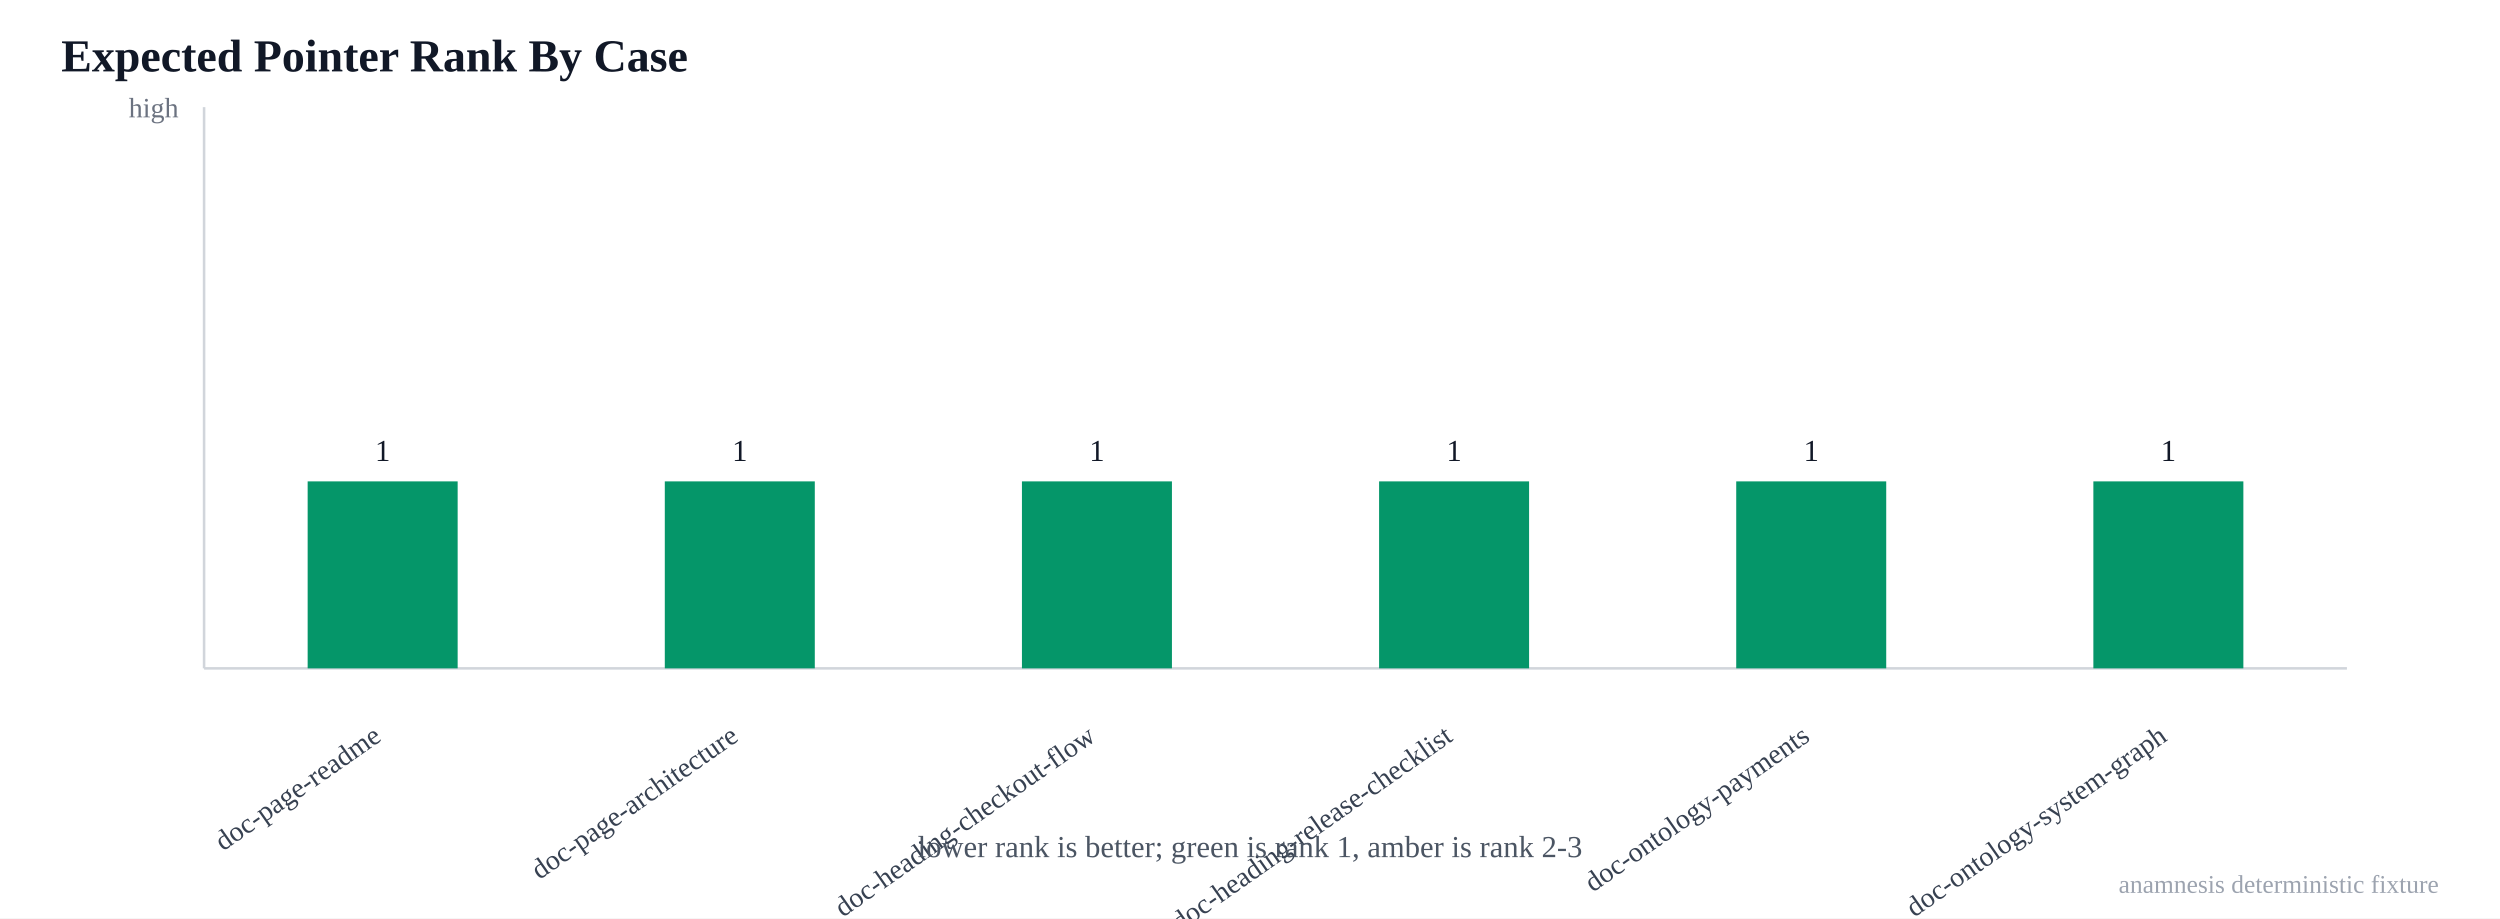
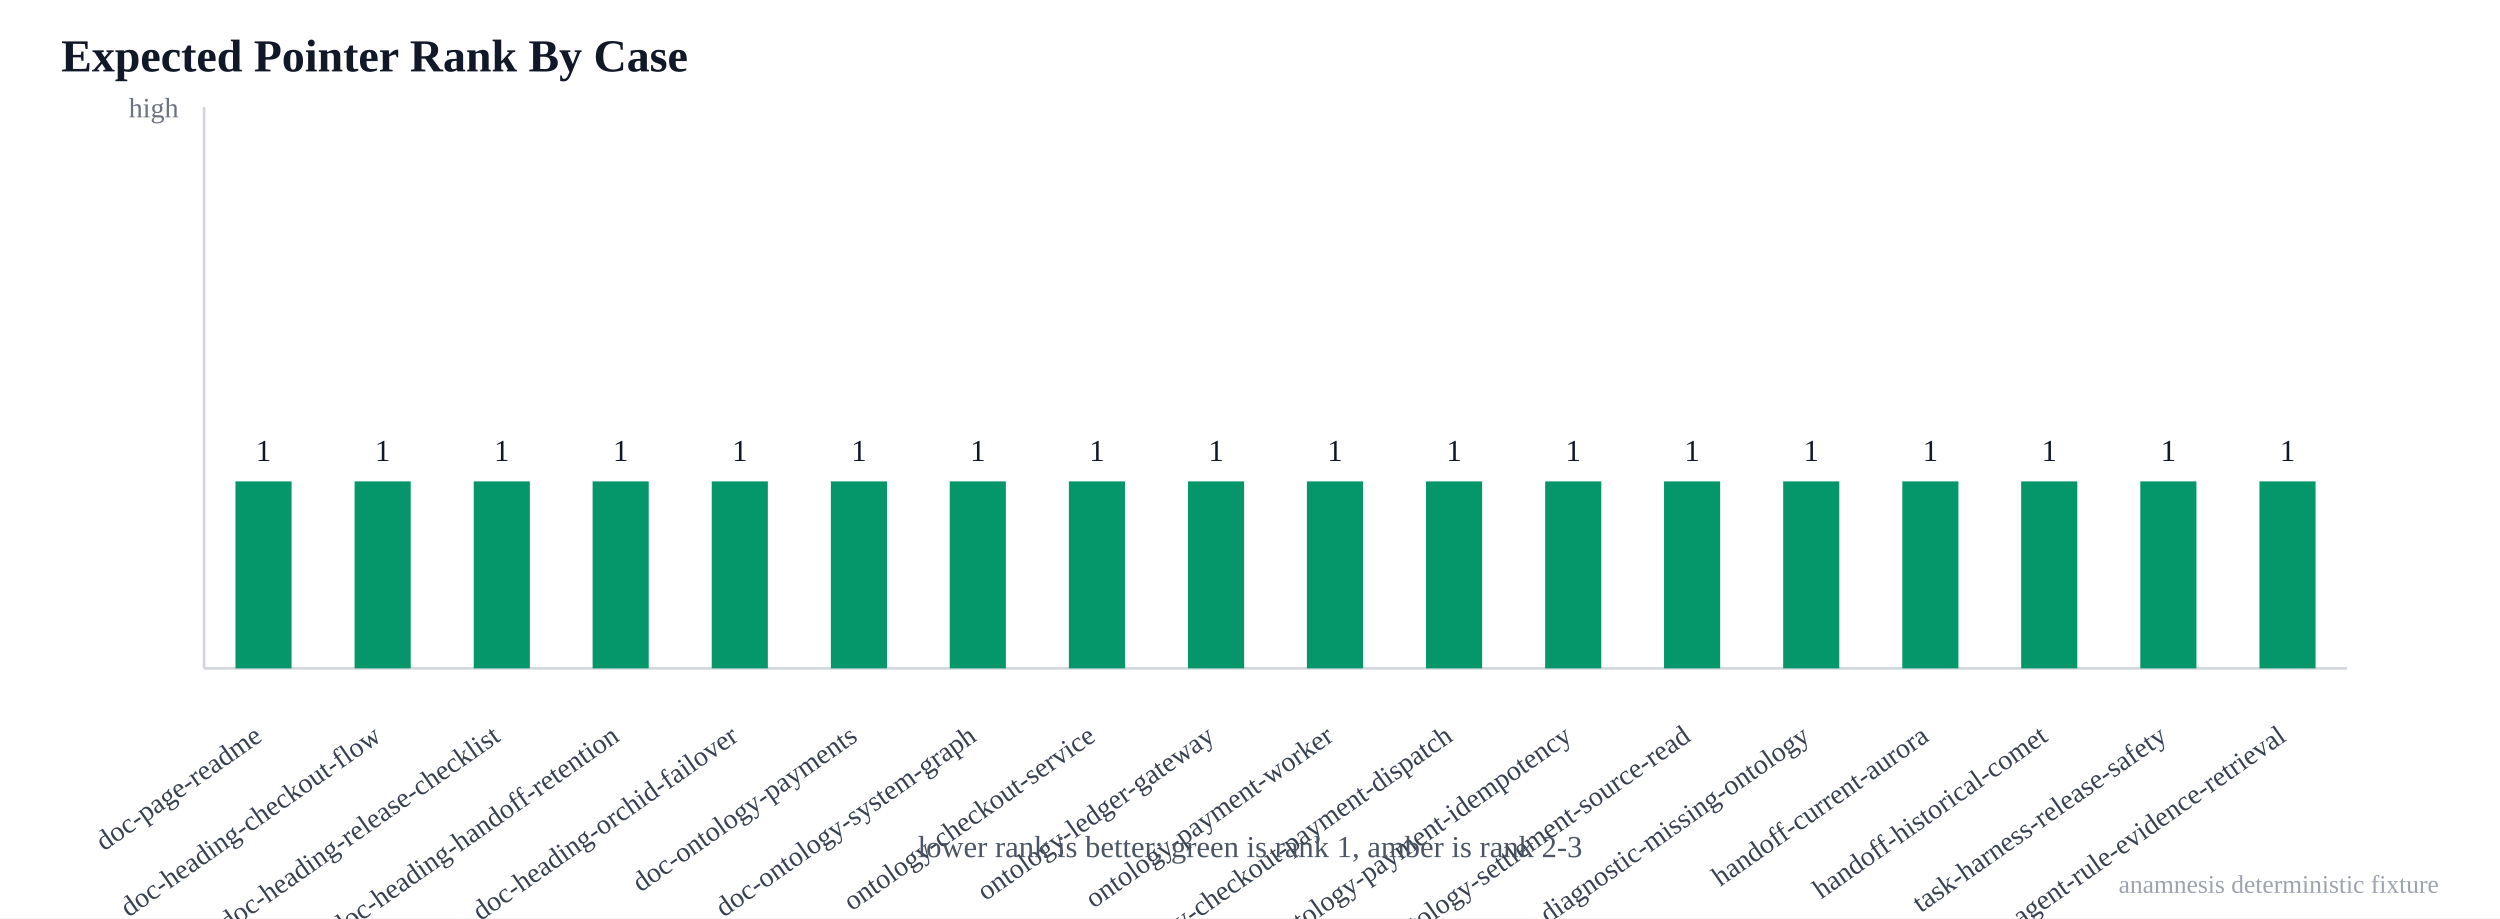
<svg xmlns="http://www.w3.org/2000/svg" width="980" height="360" viewBox="0 0 980 360" role="img" aria-label="Expected Pointer Rank By Case">
  <rect width="980" height="360" fill="#ffffff" />
  <text x="24" y="28" font-size="18" font-weight="700" fill="#111827">Expected Pointer Rank By Case</text>
  <line x1="80" y1="262" x2="920" y2="262" stroke="#d1d5db" />
  <line x1="80" y1="42" x2="80" y2="262" stroke="#d1d5db" />
  <text x="70" y="46" text-anchor="end" font-size="11" fill="#6b7280">high</text>
  <text x="956" y="350" text-anchor="end" font-size="10" fill="#9ca3af">anamnesis deterministic fixture</text>
-   <rect x="120.6" y="188.7" width="58.8" height="73.3" fill="#059669" />
+   <rect x="92.3" y="188.7" width="22.0" height="73.3" fill="#059669" />
+   <text x="103.3" y="180.7" text-anchor="middle" font-size="12" fill="#111827">1</text>
+   <text x="103.3" y="290" text-anchor="end" transform="rotate(-35 103.3 290)" font-size="11" fill="#374151">doc-page-readme</text>
+   <rect x="139.0" y="188.7" width="22.0" height="73.3" fill="#059669" />
  <text x="150.0" y="180.7" text-anchor="middle" font-size="12" fill="#111827">1</text>
-   <text x="150.0" y="290" text-anchor="end" transform="rotate(-35 150.0 290)" font-size="11" fill="#374151">doc-page-readme</text>
-   <rect x="260.6" y="188.7" width="58.8" height="73.3" fill="#059669" />
+   <text x="150.0" y="290" text-anchor="end" transform="rotate(-35 150.0 290)" font-size="11" fill="#374151">doc-heading-checkout-flow</text>
+   <rect x="185.7" y="188.7" width="22.0" height="73.3" fill="#059669" />
+   <text x="196.7" y="180.7" text-anchor="middle" font-size="12" fill="#111827">1</text>
+   <text x="196.7" y="290" text-anchor="end" transform="rotate(-35 196.7 290)" font-size="11" fill="#374151">doc-heading-release-checklist</text>
+   <rect x="232.3" y="188.7" width="22.0" height="73.3" fill="#059669" />
+   <text x="243.3" y="180.7" text-anchor="middle" font-size="12" fill="#111827">1</text>
+   <text x="243.3" y="290" text-anchor="end" transform="rotate(-35 243.3 290)" font-size="11" fill="#374151">doc-heading-handoff-retention</text>
+   <rect x="279.0" y="188.7" width="22.0" height="73.3" fill="#059669" />
  <text x="290.0" y="180.7" text-anchor="middle" font-size="12" fill="#111827">1</text>
-   <text x="290.0" y="290" text-anchor="end" transform="rotate(-35 290.0 290)" font-size="11" fill="#374151">doc-page-architecture</text>
-   <rect x="400.6" y="188.7" width="58.8" height="73.3" fill="#059669" />
+   <text x="290.0" y="290" text-anchor="end" transform="rotate(-35 290.0 290)" font-size="11" fill="#374151">doc-heading-orchid-failover</text>
+   <rect x="325.7" y="188.7" width="22.0" height="73.3" fill="#059669" />
+   <text x="336.7" y="180.7" text-anchor="middle" font-size="12" fill="#111827">1</text>
+   <text x="336.7" y="290" text-anchor="end" transform="rotate(-35 336.7 290)" font-size="11" fill="#374151">doc-ontology-payments</text>
+   <rect x="372.3" y="188.7" width="22.0" height="73.3" fill="#059669" />
+   <text x="383.3" y="180.7" text-anchor="middle" font-size="12" fill="#111827">1</text>
+   <text x="383.3" y="290" text-anchor="end" transform="rotate(-35 383.3 290)" font-size="11" fill="#374151">doc-ontology-system-graph</text>
+   <rect x="419.0" y="188.7" width="22.0" height="73.3" fill="#059669" />
  <text x="430.0" y="180.7" text-anchor="middle" font-size="12" fill="#111827">1</text>
-   <text x="430.0" y="290" text-anchor="end" transform="rotate(-35 430.0 290)" font-size="11" fill="#374151">doc-heading-checkout-flow</text>
-   <rect x="540.6" y="188.7" width="58.8" height="73.3" fill="#059669" />
+   <text x="430.0" y="290" text-anchor="end" transform="rotate(-35 430.0 290)" font-size="11" fill="#374151">ontology-checkout-service</text>
+   <rect x="465.7" y="188.7" width="22.0" height="73.3" fill="#059669" />
+   <text x="476.7" y="180.7" text-anchor="middle" font-size="12" fill="#111827">1</text>
+   <text x="476.7" y="290" text-anchor="end" transform="rotate(-35 476.7 290)" font-size="11" fill="#374151">ontology-ledger-gateway</text>
+   <rect x="512.3" y="188.7" width="22.0" height="73.3" fill="#059669" />
+   <text x="523.3" y="180.7" text-anchor="middle" font-size="12" fill="#111827">1</text>
+   <text x="523.3" y="290" text-anchor="end" transform="rotate(-35 523.3 290)" font-size="11" fill="#374151">ontology-payment-worker</text>
+   <rect x="559.0" y="188.7" width="22.0" height="73.3" fill="#059669" />
  <text x="570.0" y="180.7" text-anchor="middle" font-size="12" fill="#111827">1</text>
-   <text x="570.0" y="290" text-anchor="end" transform="rotate(-35 570.0 290)" font-size="11" fill="#374151">doc-heading-release-checklist</text>
-   <rect x="680.6" y="188.7" width="58.8" height="73.3" fill="#059669" />
+   <text x="570.0" y="290" text-anchor="end" transform="rotate(-35 570.0 290)" font-size="11" fill="#374151">ontology-checkout-payment-dispatch</text>
+   <rect x="605.7" y="188.7" width="22.0" height="73.3" fill="#059669" />
+   <text x="616.7" y="180.7" text-anchor="middle" font-size="12" fill="#111827">1</text>
+   <text x="616.7" y="290" text-anchor="end" transform="rotate(-35 616.7 290)" font-size="11" fill="#374151">ontology-payment-idempotency</text>
+   <rect x="652.3" y="188.7" width="22.0" height="73.3" fill="#059669" />
+   <text x="663.3" y="180.7" text-anchor="middle" font-size="12" fill="#111827">1</text>
+   <text x="663.3" y="290" text-anchor="end" transform="rotate(-35 663.3 290)" font-size="11" fill="#374151">ontology-settlement-source-read</text>
+   <rect x="699.0" y="188.7" width="22.0" height="73.3" fill="#059669" />
  <text x="710.0" y="180.7" text-anchor="middle" font-size="12" fill="#111827">1</text>
-   <text x="710.0" y="290" text-anchor="end" transform="rotate(-35 710.0 290)" font-size="11" fill="#374151">doc-ontology-payments</text>
-   <rect x="820.6" y="188.7" width="58.8" height="73.3" fill="#059669" />
+   <text x="710.0" y="290" text-anchor="end" transform="rotate(-35 710.0 290)" font-size="11" fill="#374151">diagnostic-missing-ontology</text>
+   <rect x="745.7" y="188.7" width="22.0" height="73.3" fill="#059669" />
+   <text x="756.7" y="180.7" text-anchor="middle" font-size="12" fill="#111827">1</text>
+   <text x="756.7" y="290" text-anchor="end" transform="rotate(-35 756.7 290)" font-size="11" fill="#374151">handoff-current-aurora</text>
+   <rect x="792.3" y="188.7" width="22.0" height="73.3" fill="#059669" />
+   <text x="803.3" y="180.7" text-anchor="middle" font-size="12" fill="#111827">1</text>
+   <text x="803.3" y="290" text-anchor="end" transform="rotate(-35 803.3 290)" font-size="11" fill="#374151">handoff-historical-comet</text>
+   <rect x="839.0" y="188.7" width="22.0" height="73.3" fill="#059669" />
  <text x="850.0" y="180.7" text-anchor="middle" font-size="12" fill="#111827">1</text>
-   <text x="850.0" y="290" text-anchor="end" transform="rotate(-35 850.0 290)" font-size="11" fill="#374151">doc-ontology-system-graph</text>
+   <text x="850.0" y="290" text-anchor="end" transform="rotate(-35 850.0 290)" font-size="11" fill="#374151">task-harness-release-safety</text>
+   <rect x="885.7" y="188.7" width="22.0" height="73.3" fill="#059669" />
+   <text x="896.7" y="180.7" text-anchor="middle" font-size="12" fill="#111827">1</text>
+   <text x="896.7" y="290" text-anchor="end" transform="rotate(-35 896.7 290)" font-size="11" fill="#374151">agent-rule-evidence-retrieval</text>
  <text x="490" y="336" text-anchor="middle" font-size="12" fill="#4b5563">lower rank is better; green is rank 1, amber is rank 2-3</text>
</svg>
